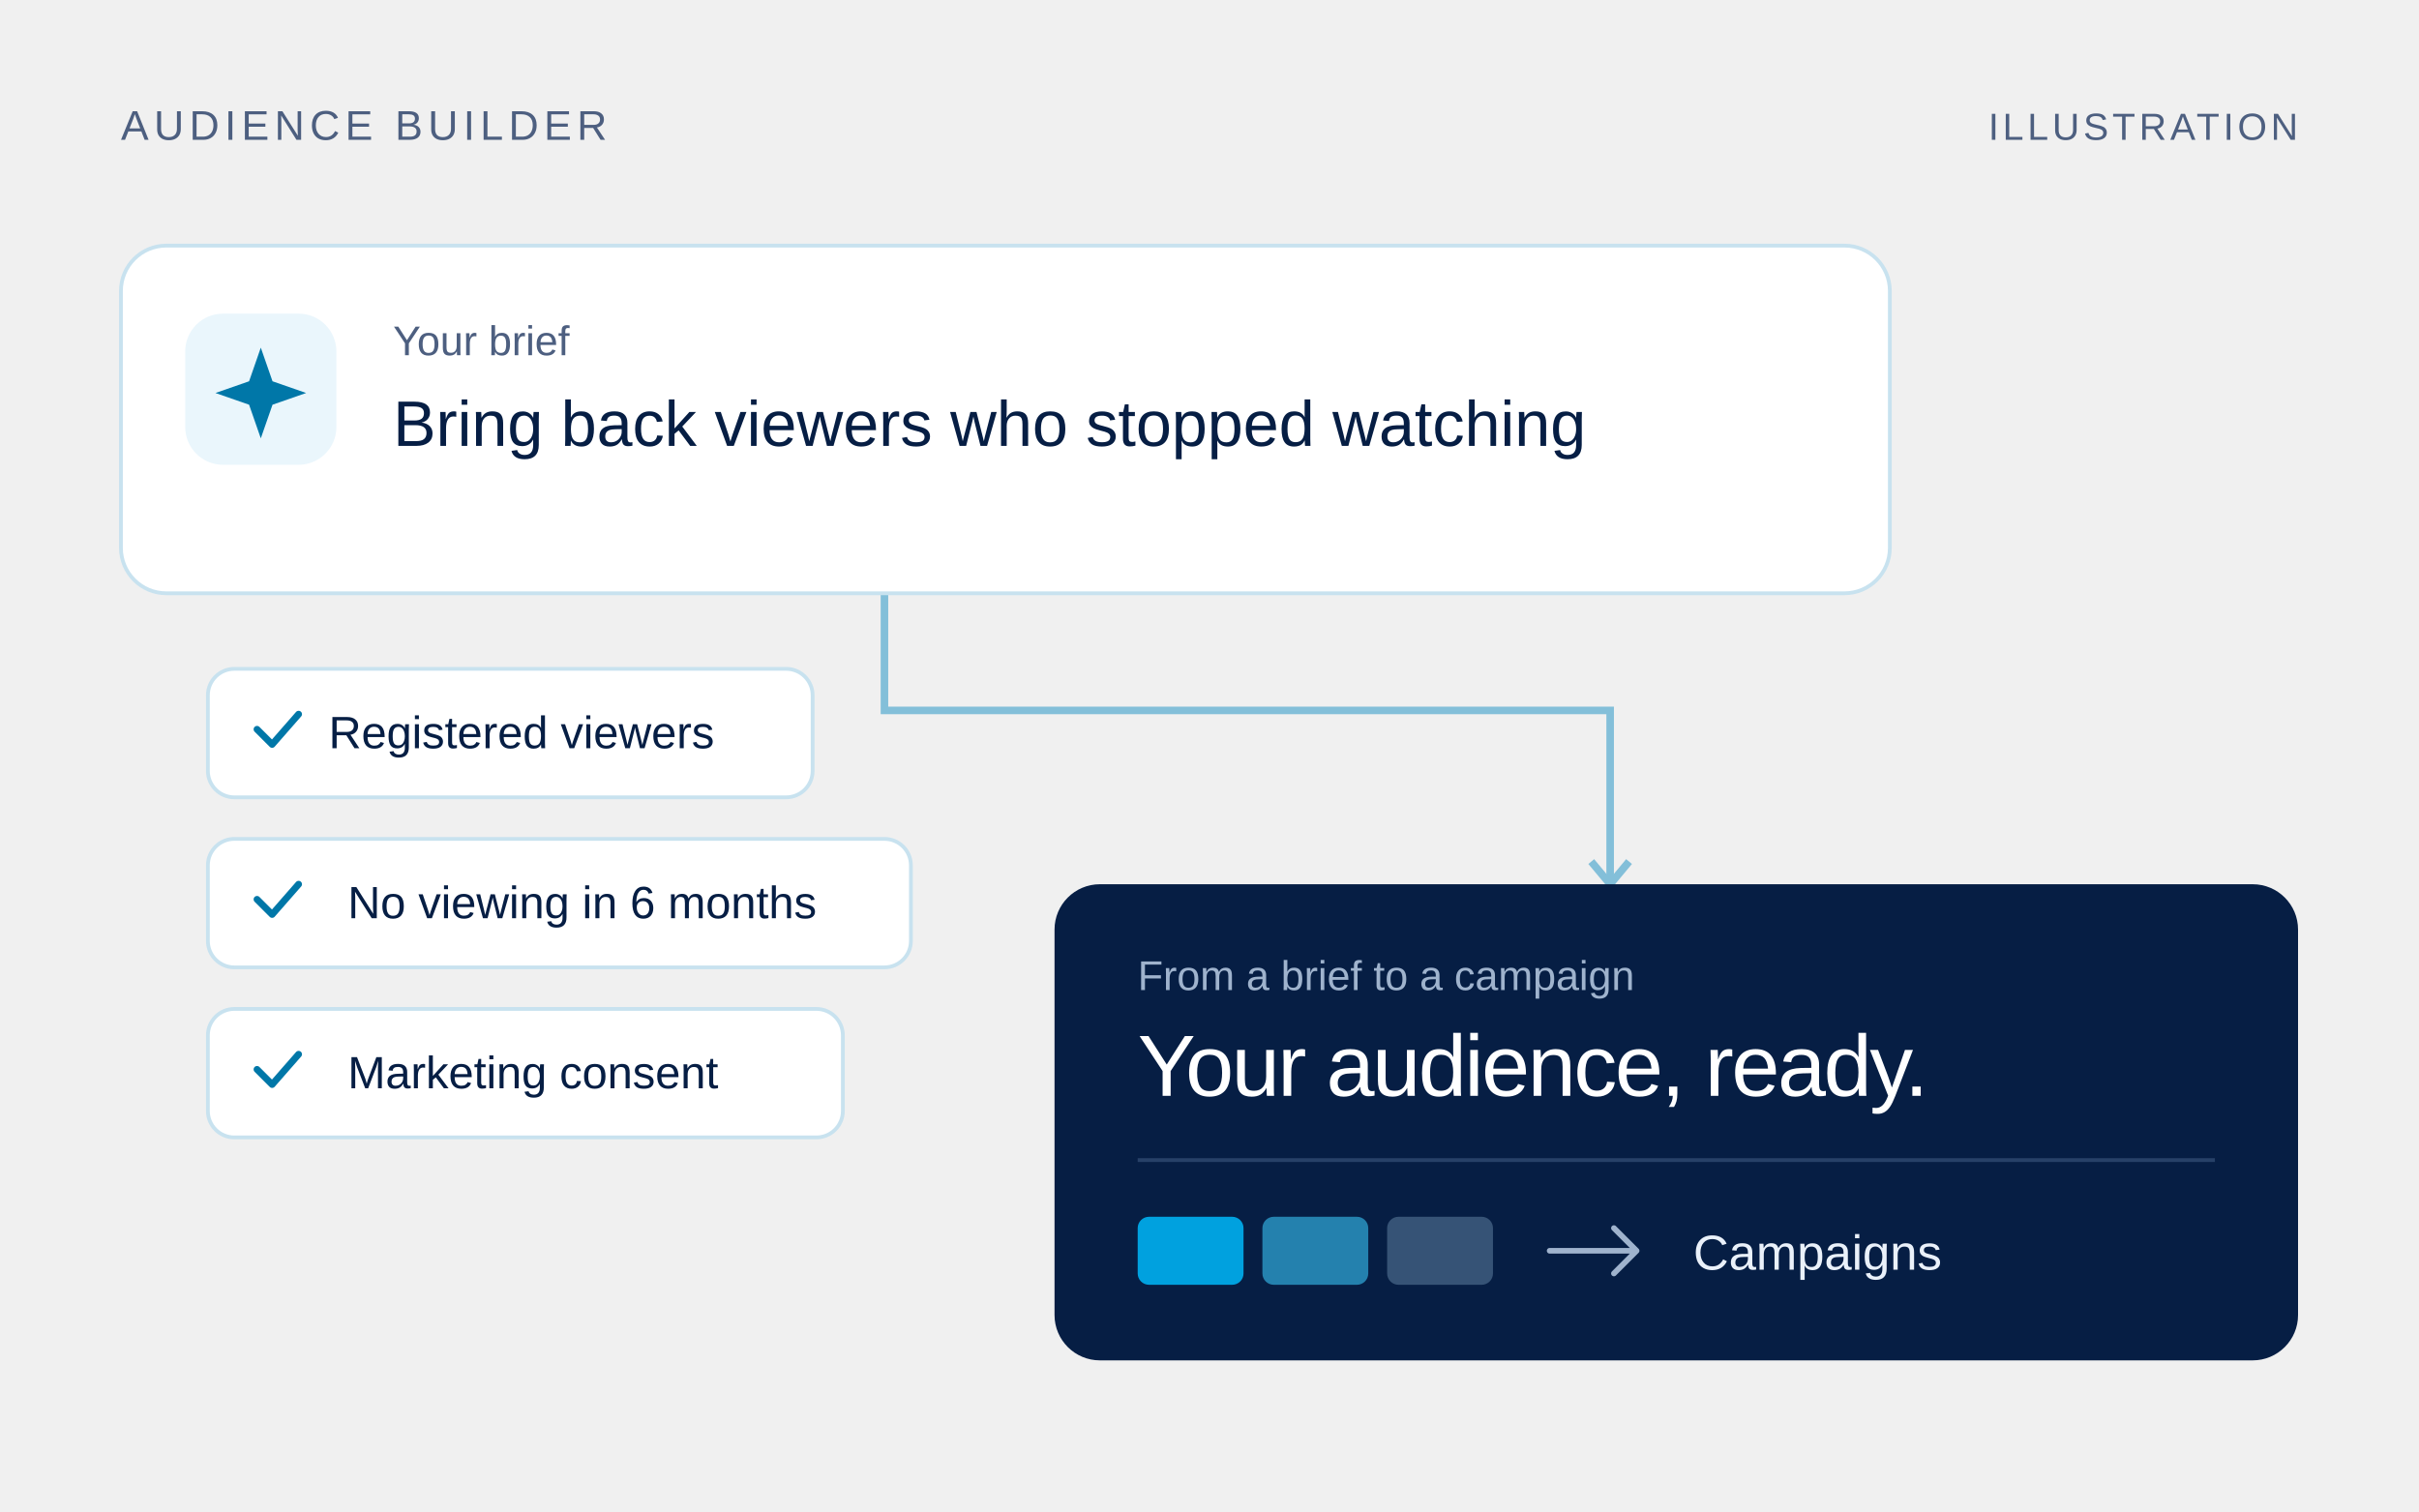
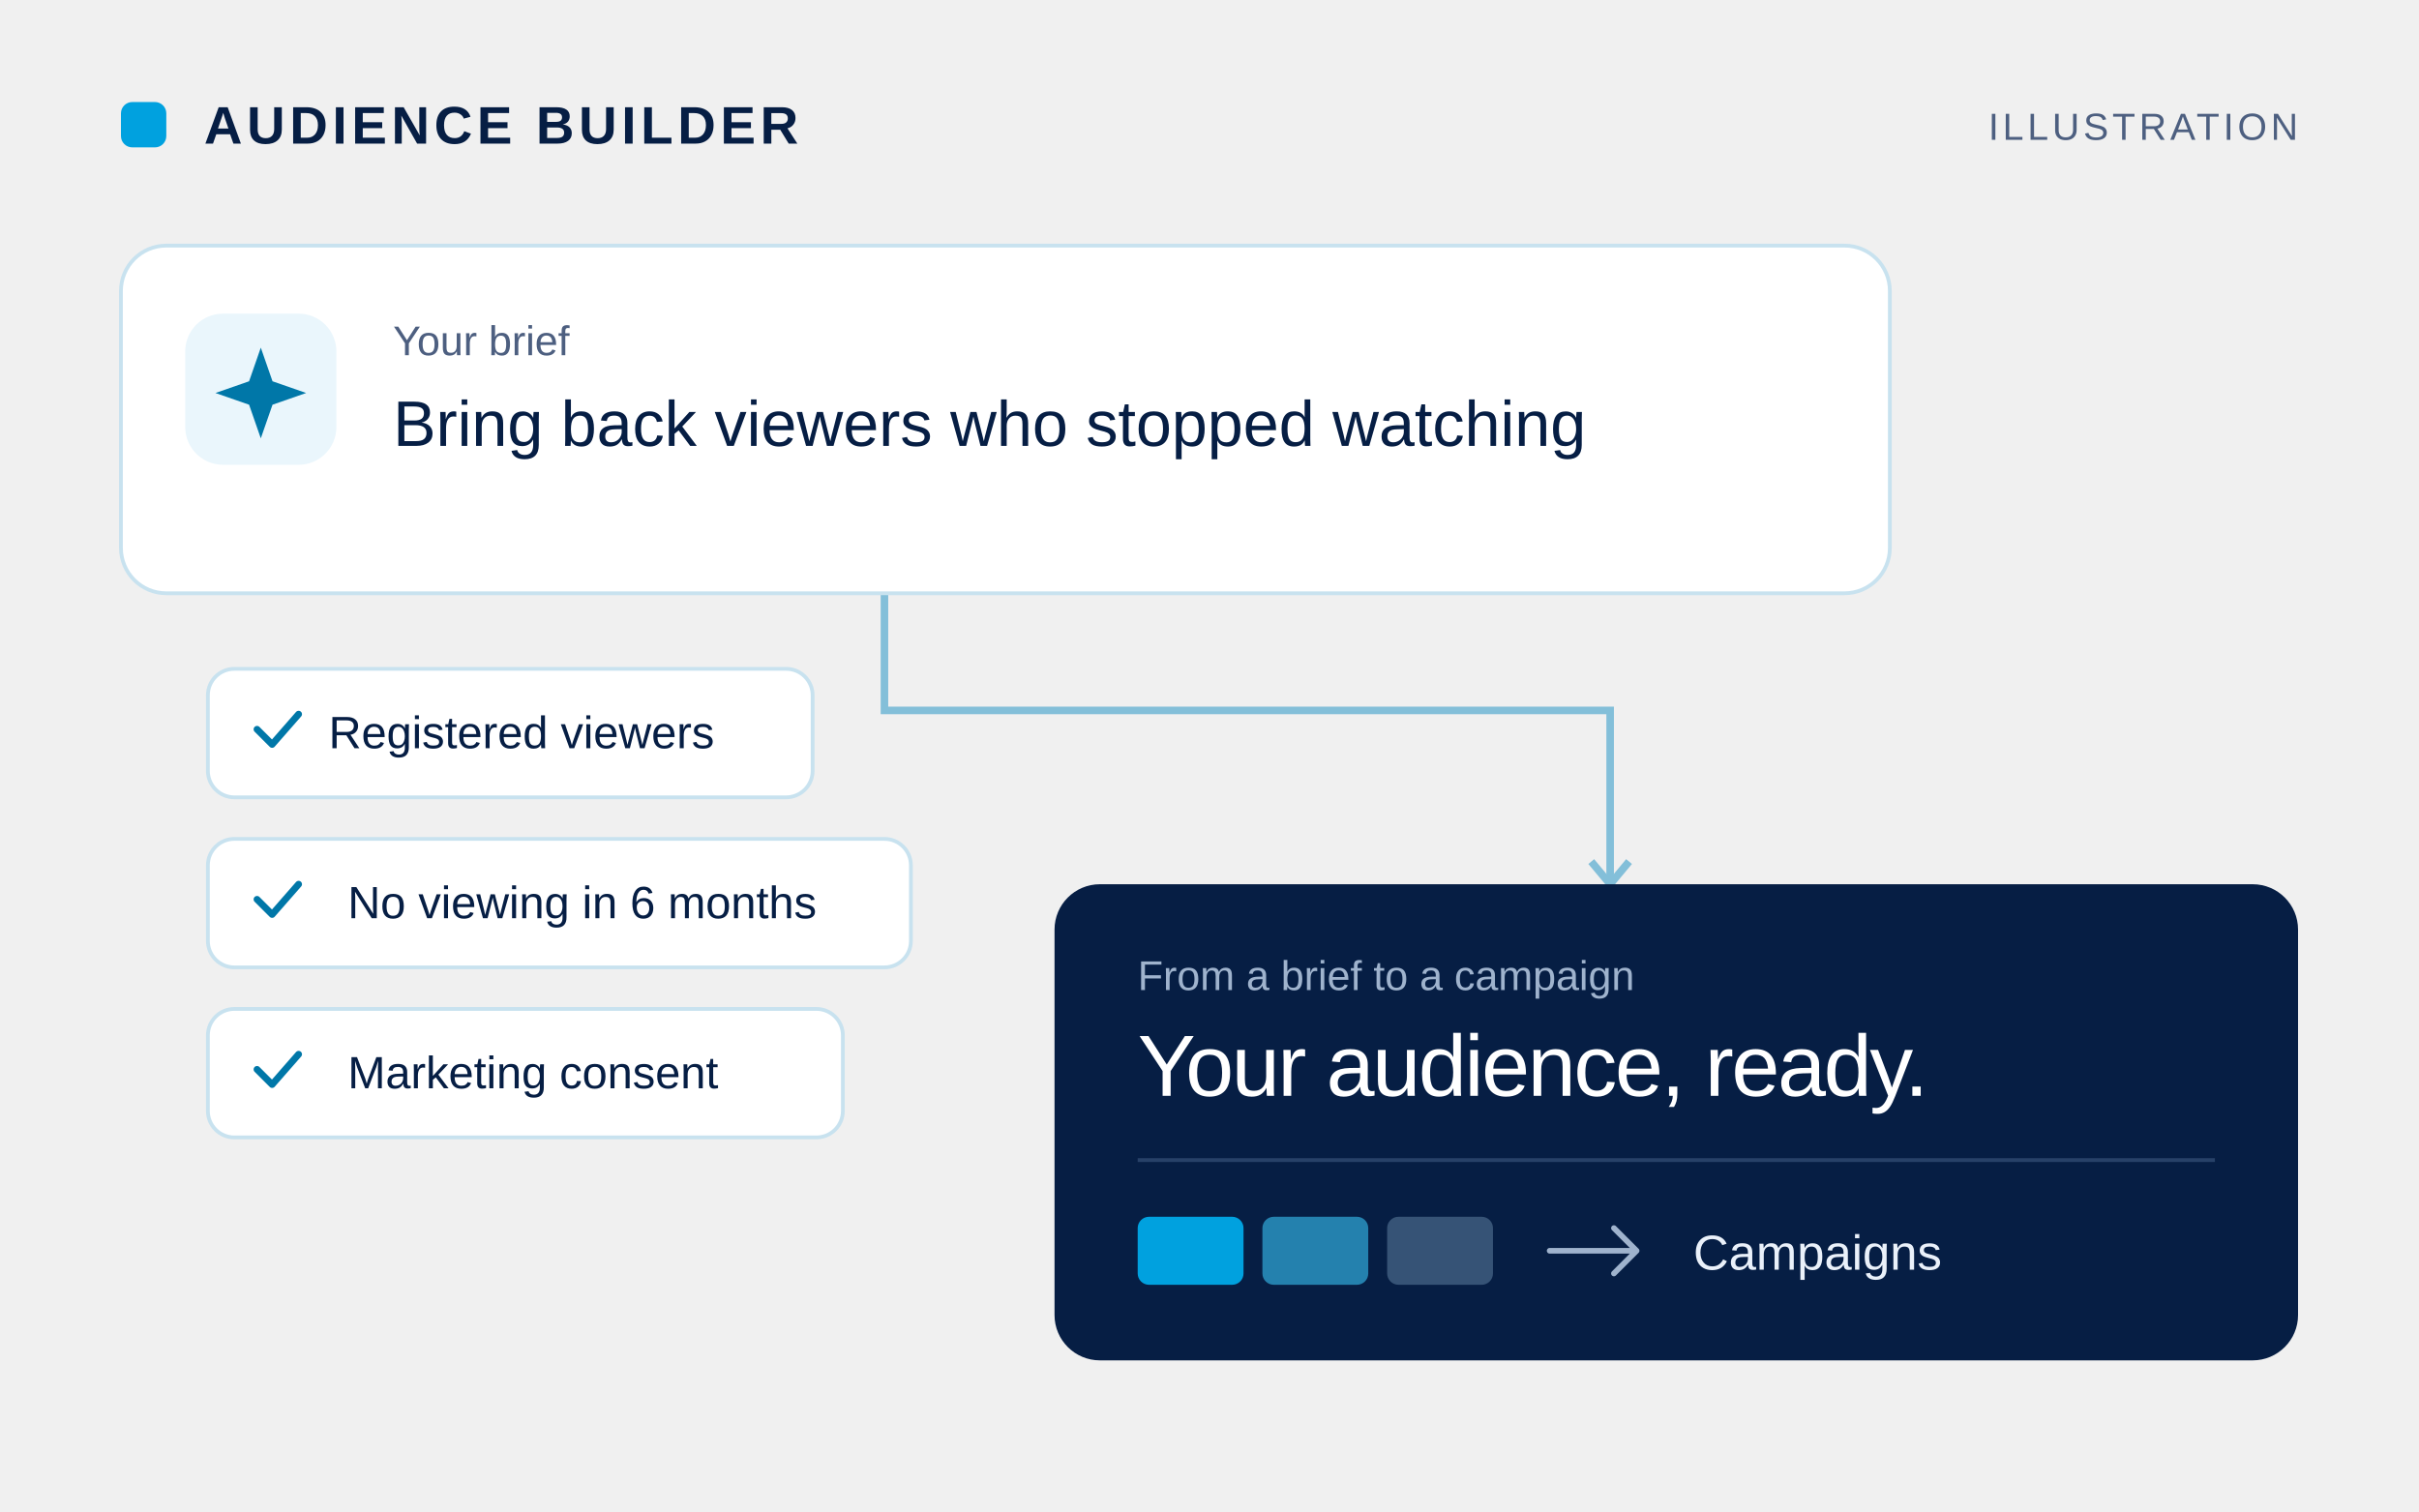
<svg xmlns="http://www.w3.org/2000/svg" width="640" height="400" viewBox="0 0 640 400" fill="none">
  <g font-family="Arial,Helvetica,sans-serif">
-     <text x="32" y="37" fill="#4D5F80" font-size="11" letter-spacing="1.4">AUDIENCE BUILDER</text>
+     <rect x="32" y="27" width="12" height="12" rx="3" fill="#00A1DF" />
+     <text x="54" y="38" fill="#061E44" font-family="'DM Sans',Arial,Helvetica,sans-serif" font-size="14" font-weight="700" letter-spacing="1.2">AUDIENCE BUILDER</text>
    <text x="608" y="37" text-anchor="end" fill="#4D5F80" font-size="10" letter-spacing="1">ILLUSTRATION</text>
    <path d="M234 154V188H426V234" stroke="#83BFD9" stroke-width="2" />
    <path d="m421 228 5 6 5-6" stroke="#83BFD9" stroke-width="2" />
    <rect x="32" y="65" width="468" height="92" rx="12" fill="white" stroke="#C8E2EF" />
    <rect x="49" y="83" width="40" height="40" rx="10" fill="#EAF6FC" />
    <path d="m69 92 3.1 8.9L81 104l-8.9 3.1L69 116l-3.1-8.9L57 104l8.9-3.1L69 92Z" fill="#0077A8" />
    <text x="104" y="94" fill="#4D5F80" font-size="11">Your brief</text>
    <text x="104" y="118" fill="#061E44" font-size="17">Bring back viewers who stopped watching</text>
    <rect x="55" y="177" width="160" height="34" rx="7" fill="white" stroke="#C8E2EF" />
    <path d="m68 193 4 4 7-8" stroke="#0077A8" stroke-width="1.8" stroke-linecap="round" stroke-linejoin="round" />
    <text x="189" y="198" text-anchor="end" fill="#061E44" font-size="12">Registered viewers</text>
    <rect x="55" y="222" width="186" height="34" rx="7" fill="white" stroke="#C8E2EF" />
    <path d="m68 238 4 4 7-8" stroke="#0077A8" stroke-width="1.8" stroke-linecap="round" stroke-linejoin="round" />
    <text x="92" y="243" fill="#061E44" font-size="12">No viewing in 6 months</text>
    <rect x="55" y="267" width="168" height="34" rx="7" fill="white" stroke="#C8E2EF" />
    <path d="m68 283 4 4 7-8" stroke="#0077A8" stroke-width="1.8" stroke-linecap="round" stroke-linejoin="round" />
    <text x="92" y="288" fill="#061E44" font-size="12">Marketing consent</text>
    <rect x="279" y="234" width="329" height="126" rx="12" fill="#061E44" />
    <text x="301" y="262" fill="#9FB3CD" font-size="11">From a brief to a campaign</text>
    <text x="301" y="290" fill="white" font-size="23" letter-spacing="-.6">Your audience, ready.</text>
    <path d="M301 307H586" stroke="#274168" />
    <rect x="301" y="322" width="28" height="18" rx="3" fill="#00A1DF" />
    <rect x="334" y="322" width="28" height="18" rx="3" fill="#2481AE" />
    <rect x="367" y="322" width="28" height="18" rx="3" fill="#365376" />
    <path d="M410 331h23m-6-6 6 6-6 6" stroke="#9FB3CD" stroke-width="1.5" stroke-linecap="round" stroke-linejoin="round" />
    <text x="448" y="336" fill="#EAF1FA" font-size="13">Campaigns</text>
  </g>
</svg>
